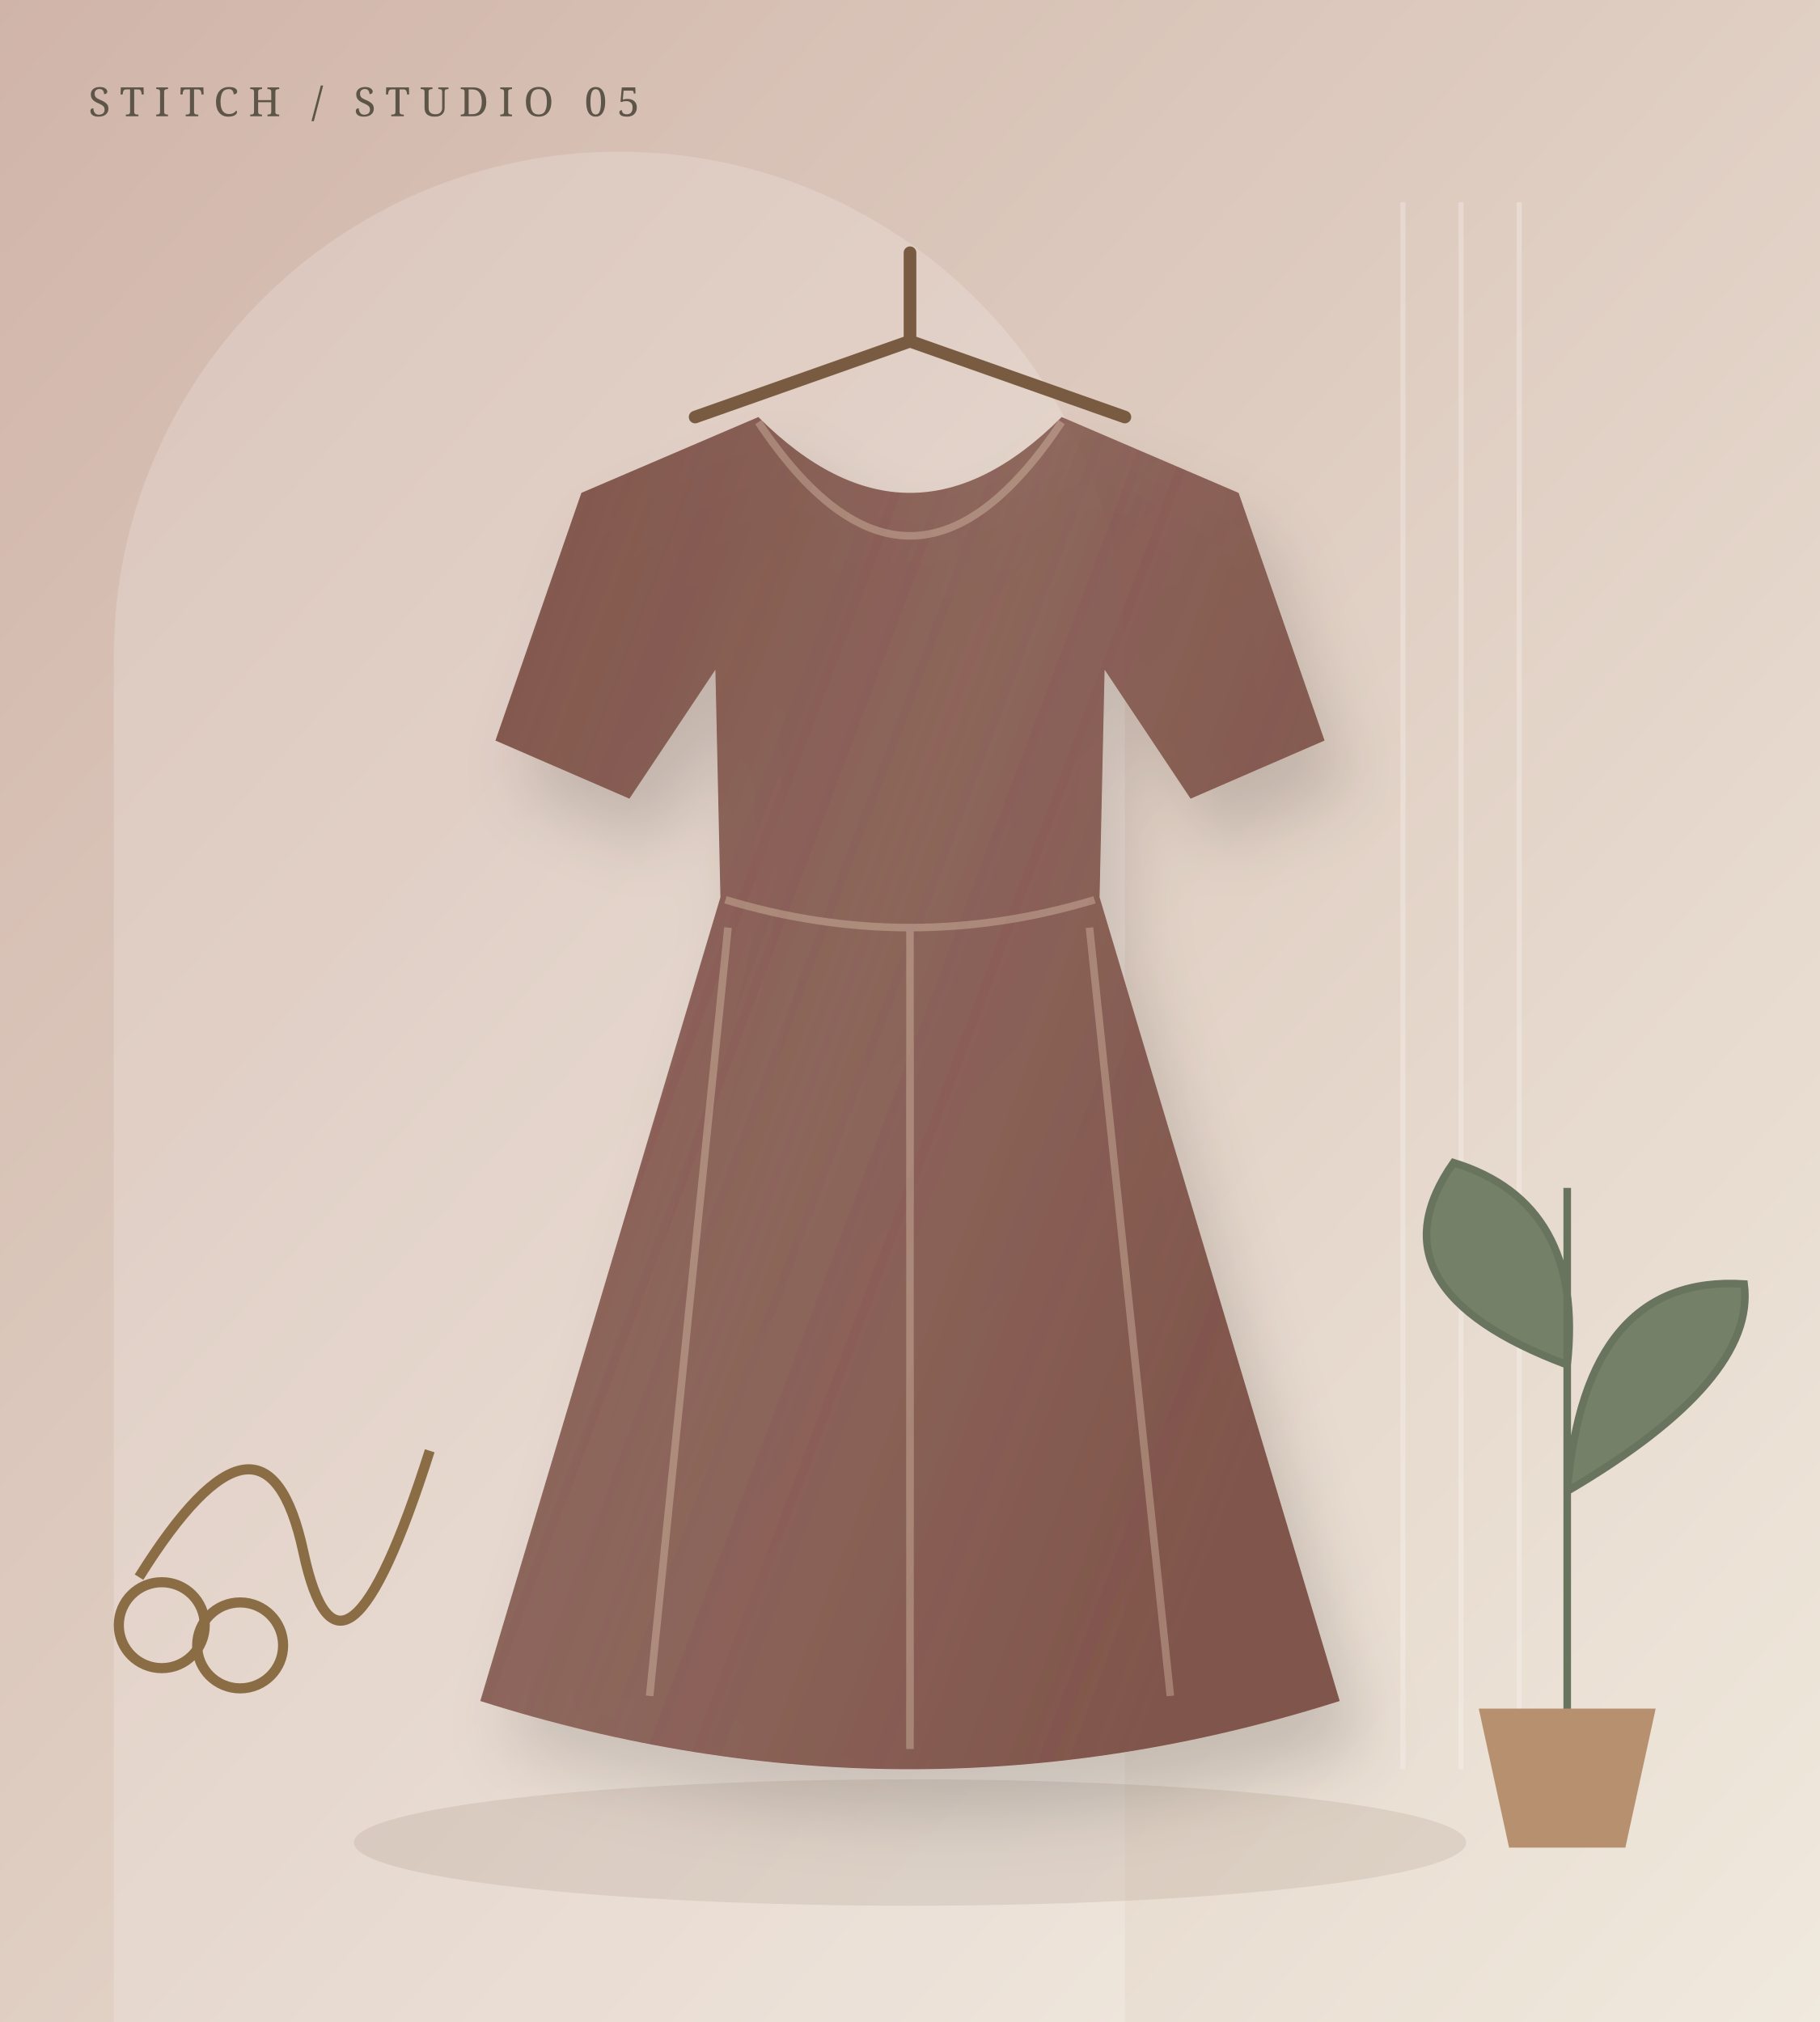
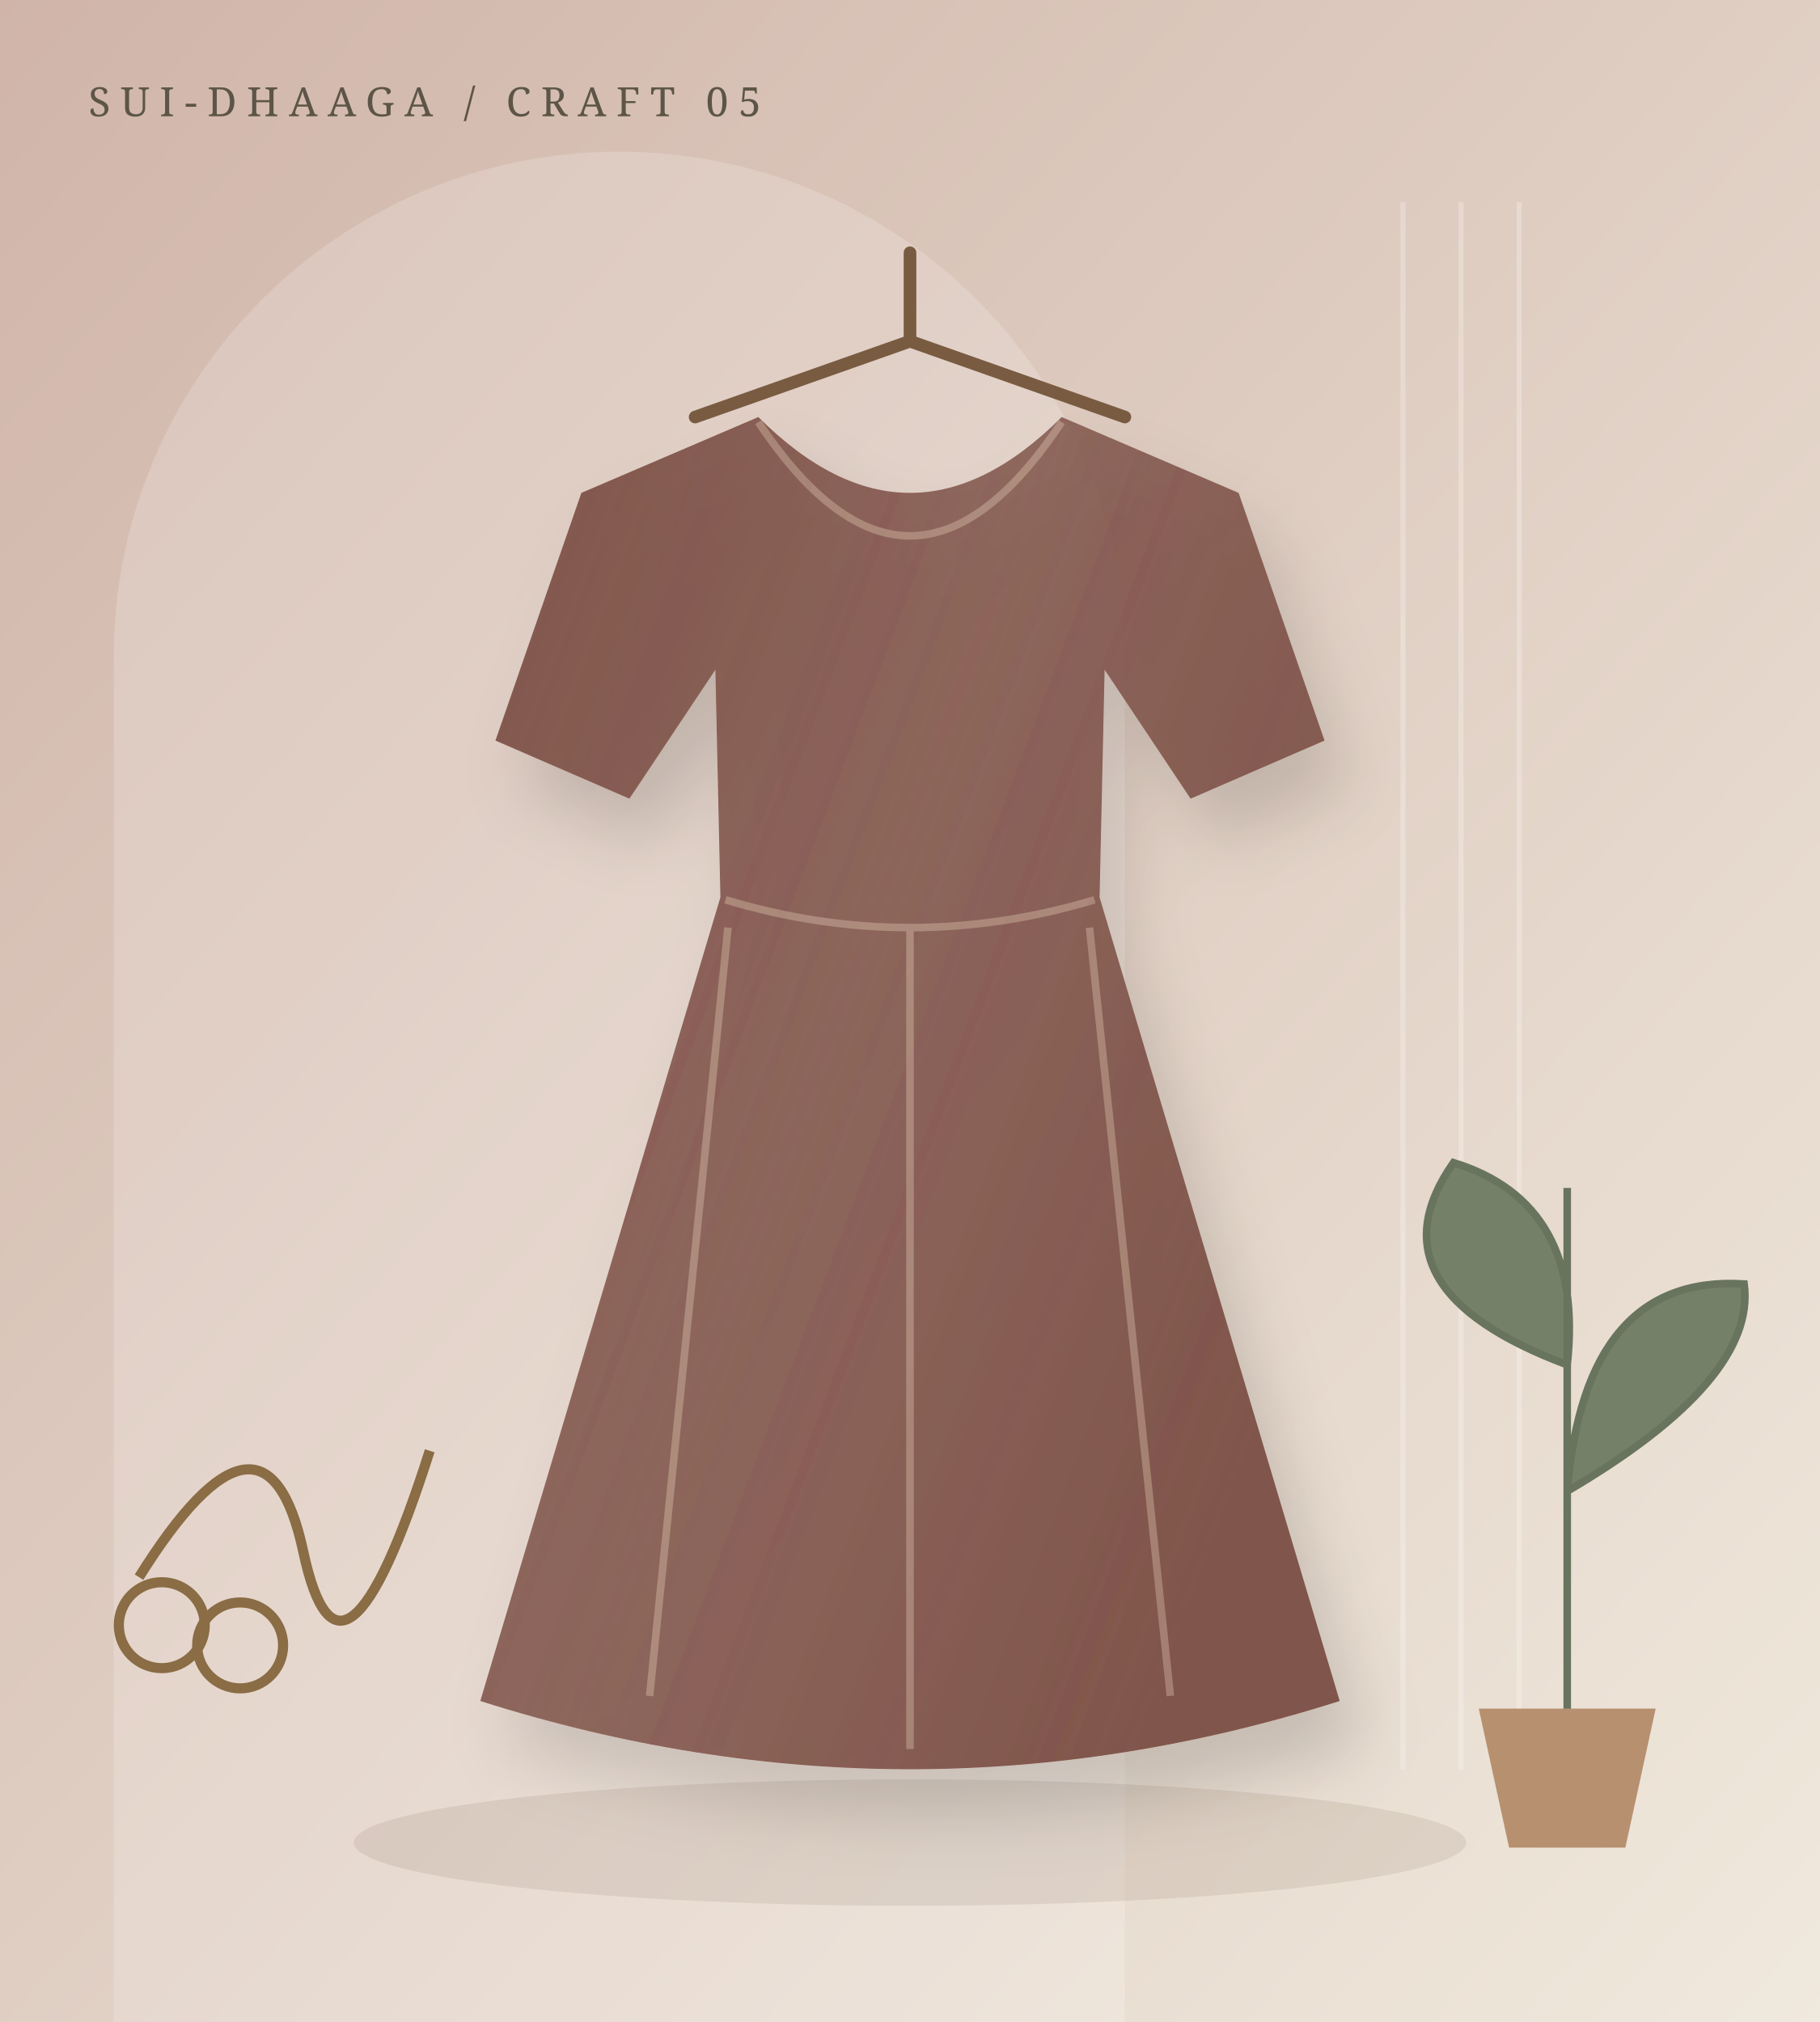
<svg xmlns="http://www.w3.org/2000/svg" width="720" height="800" viewBox="0 0 720 800">
  <defs>
    <linearGradient id="bg" x2="1" y2="1">
      <stop stop-color="#d0b4a9" />
      <stop offset="1" stop-color="#f0e9dd" />
    </linearGradient>
    <linearGradient id="cloth" x2="1" y2=".6">
      <stop stop-color="#80544b" />
      <stop offset=".5" stop-color="#80544b" stop-opacity=".85" />
      <stop offset="1" stop-color="#80544b" />
    </linearGradient>
    <filter id="shadow">
      <feDropShadow dx="10" dy="18" stdDeviation="13" flood-opacity=".15" />
    </filter>
  </defs>
  <path fill="url(#bg)" d="M0 0h720v800H0z" />
  <path d="M45 800V260a200 200 0 0 1 400 0v540" fill="#ffffff" opacity=".18" />
  <path d="M555 80v620M578 80v620M601 80v620" stroke="#fff" opacity=".25" stroke-width="2" />
  <ellipse cx="360" cy="729" rx="220" ry="25" fill="#6c5544" opacity=".12" />
  <path d="M360 100v35m-85 30 85-30 85 30" fill="none" stroke="#795b41" stroke-width="5" stroke-linecap="round" />
  <g filter="url(#shadow)">
    <path d="M300 165 230 195 196 293 249 316 283 265 285 355 190 673Q360 727 530 673L435 355 437 265 471 316 524 293 490 195 420 165Q360 225 300 165Z" fill="url(#cloth)" />
    <path d="M287 356q73 22 146 0M300 167q60 90 120 0M288 367 257 671m174-304 32 304m-103-304v325" fill="none" stroke="#f8e3c9" stroke-opacity=".3" stroke-width="3" />
  </g>
  <path d="M55 624q50-80 65-10t50-40" fill="none" stroke="#8a6c45" stroke-width="4" />
  <circle cx="64" cy="643" r="17" fill="none" stroke="#8a6c45" stroke-width="4" />
  <circle cx="95" cy="651" r="17" fill="none" stroke="#8a6c45" stroke-width="4" />
  <path d="M620 697V470m0 70q-80-30-45-80 52 16 45 80m0 50q75-44 70-82-63-4-70 82" fill="#748168" stroke="#68745e" stroke-width="3" />
  <path d="M585 676h70l-12 55h-46z" fill="#b79070" />
-   <text x="35" y="46" font-family="Georgia,serif" font-size="16" fill="#5c5548" letter-spacing="4">STITCH / STUDIO 05</text>
+   <text x="35" y="46" font-family="Georgia,serif" font-size="16" fill="#5c5548" letter-spacing="4">SUI-DHAAGA / CRAFT 05</text>
</svg>
